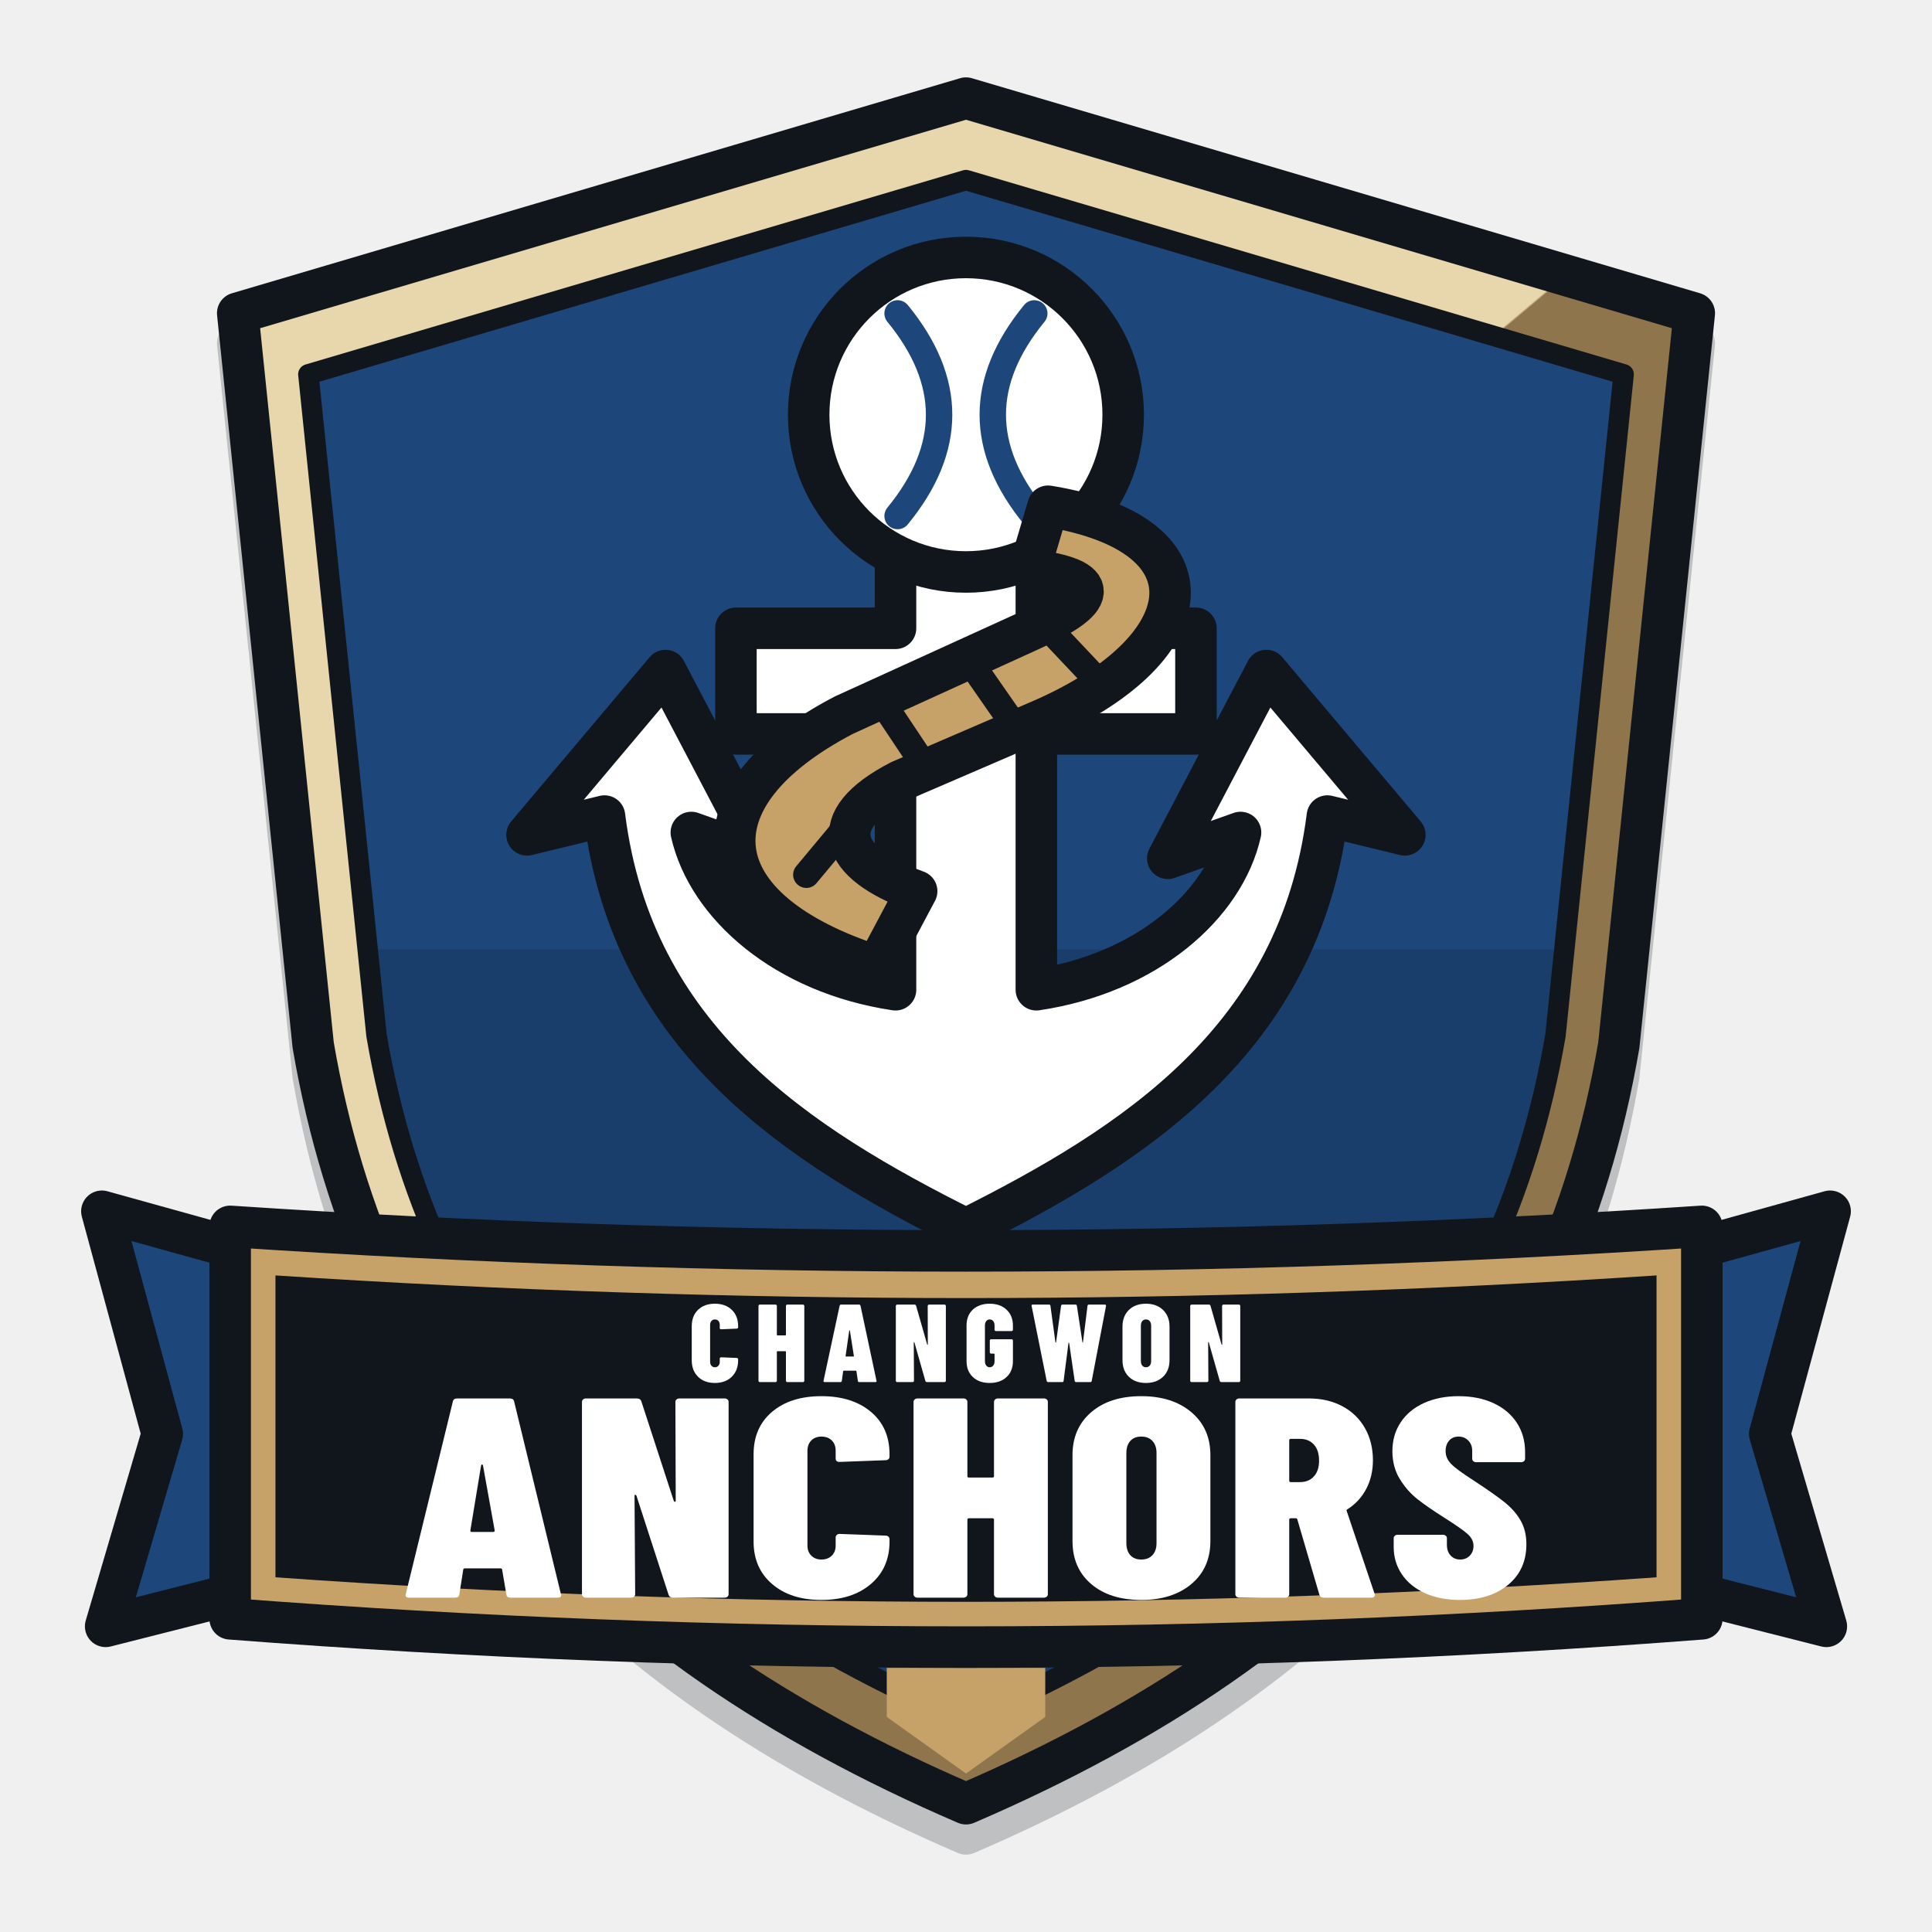
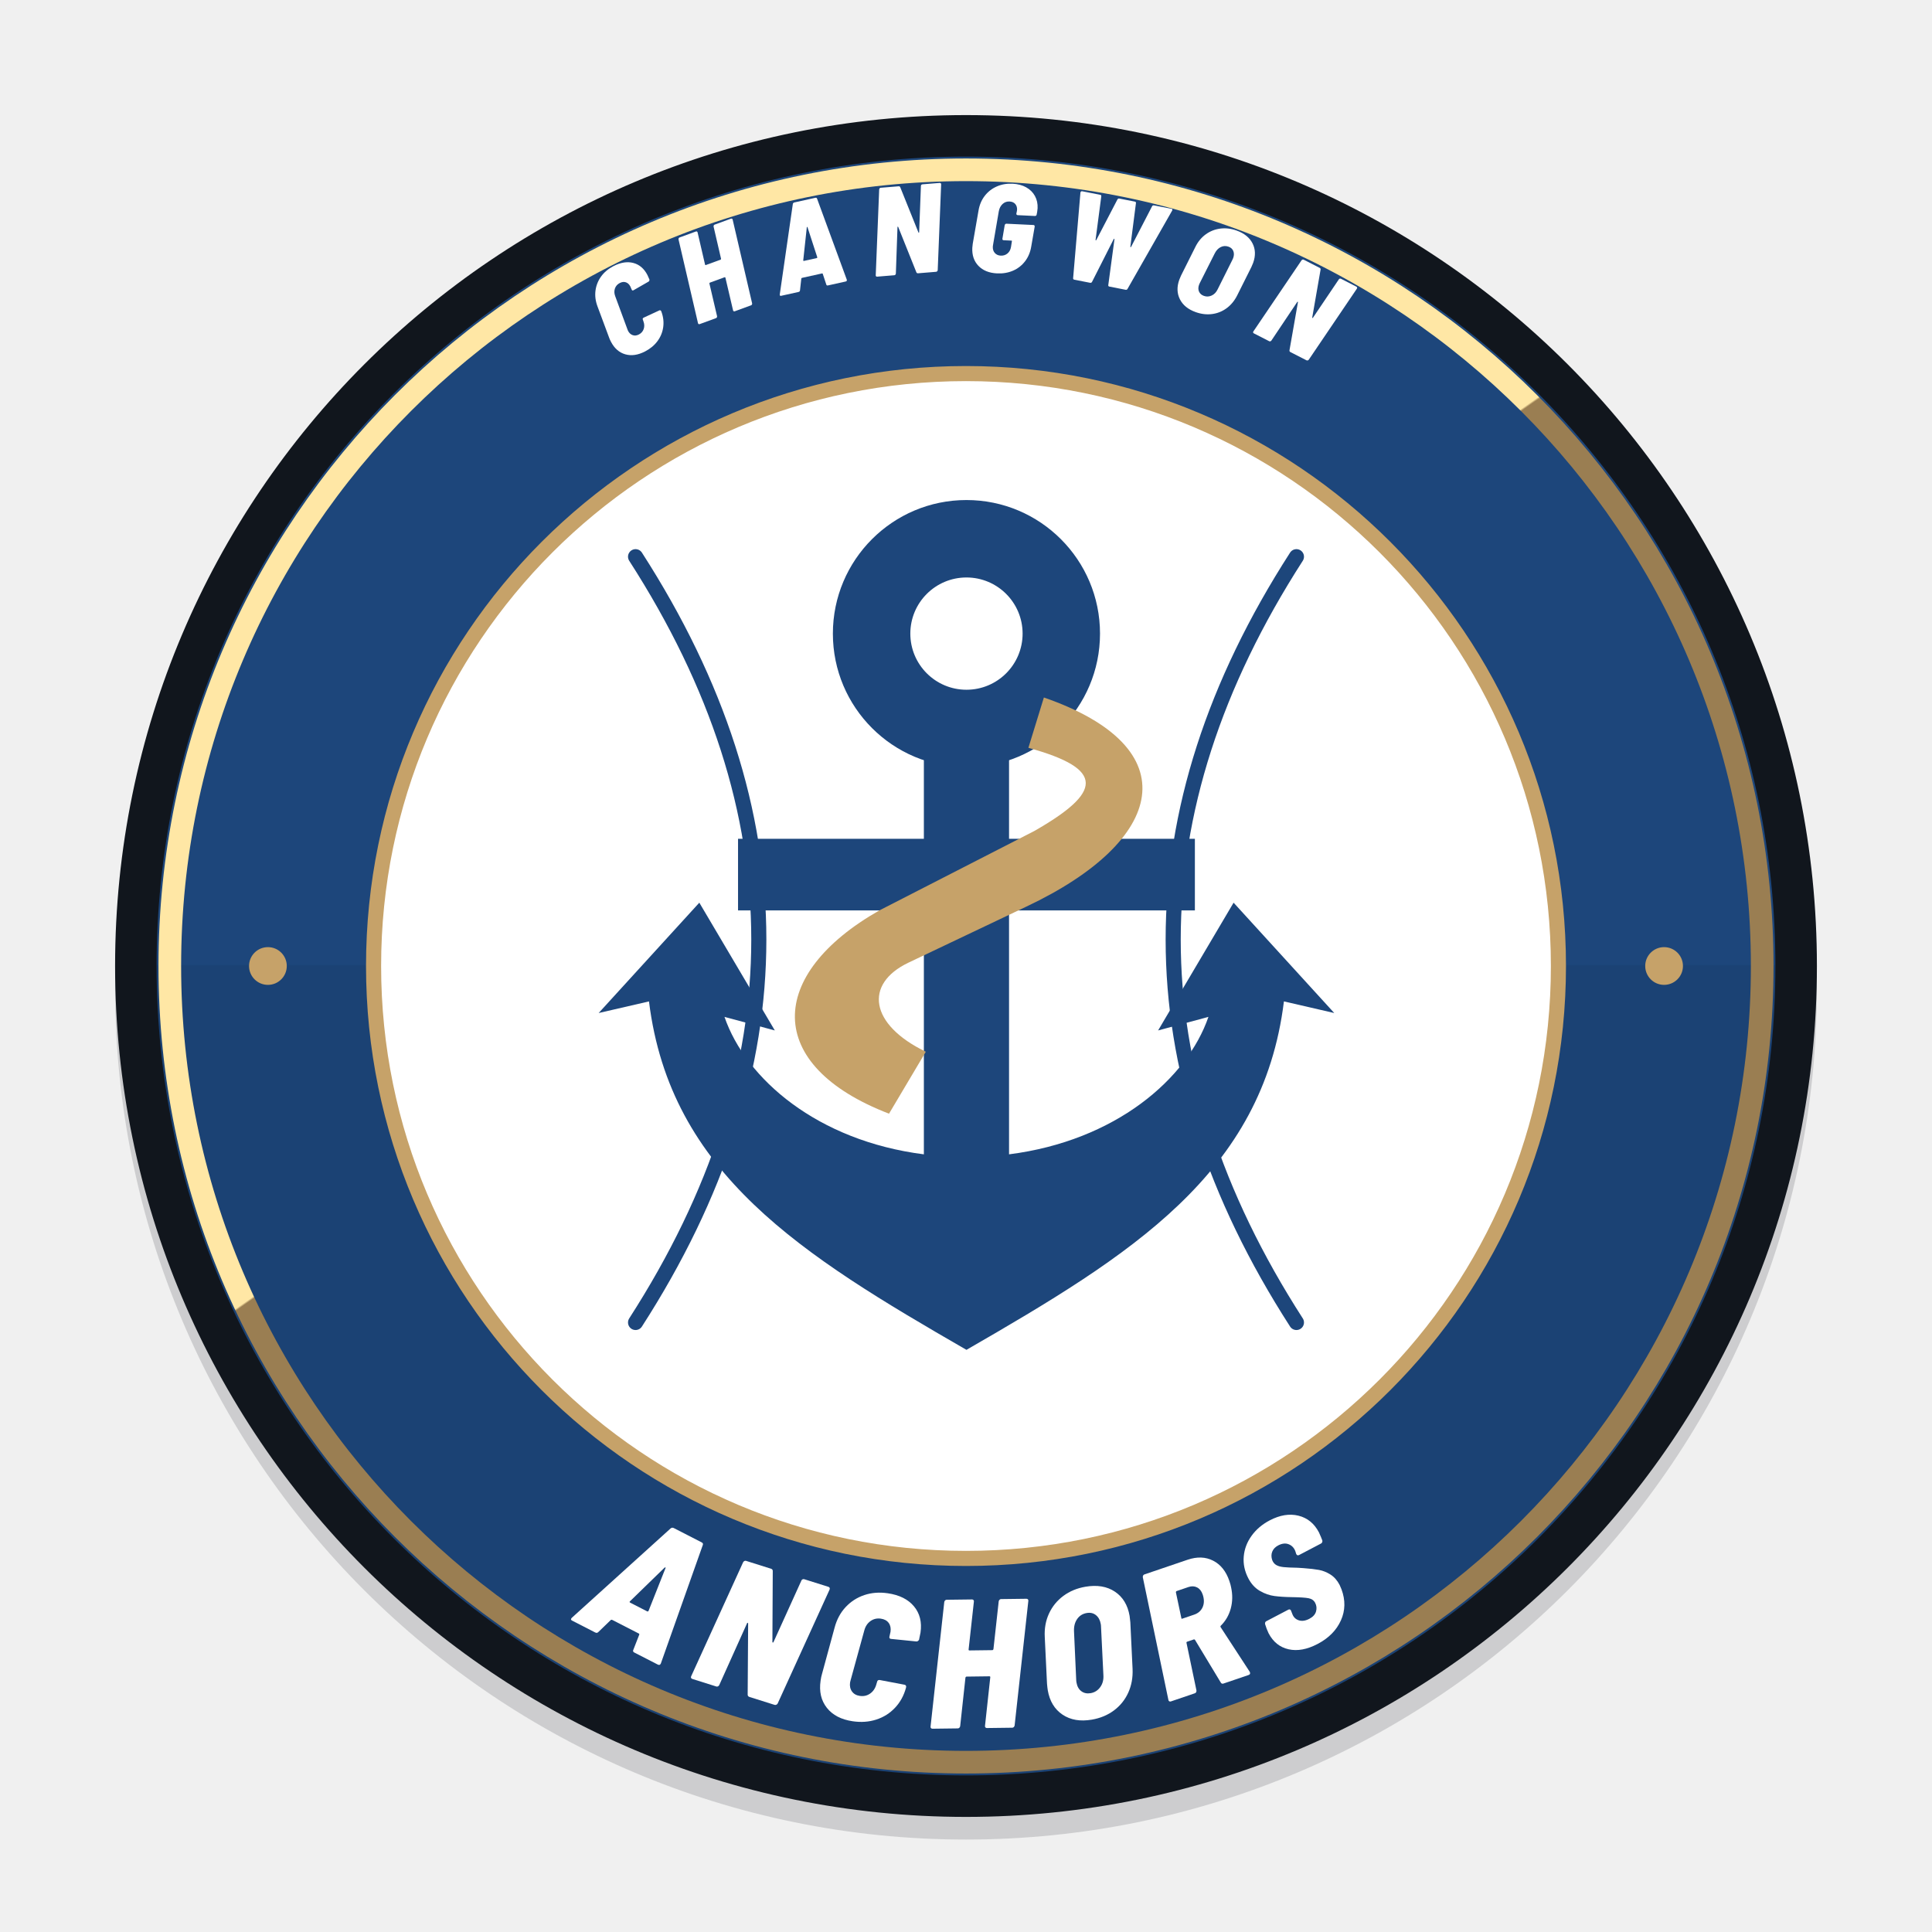
- <svg xmlns="http://www.w3.org/2000/svg" width="512" height="512" viewBox="0 0 512 512" role="img" aria-label="changwon_anchors crest" data-derived-from-flat="true" data-shadow-offset-y="8" data-shadow-blur="0">
+ <svg xmlns="http://www.w3.org/2000/svg" width="512" height="512" viewBox="0 0 512 512" role="img" aria-label="changwon_anchors primary" data-derived-from-flat="true" data-shadow-offset-y="6" data-shadow-blur="0">
  <defs>
-     <linearGradient id="metal-bevel" x1="0%" y1="0%" x2="72%" y2="100%" data-levels="2">
-       <stop offset="0%" stop-color="#E8D7AC" />
-       <stop offset="49.9%" stop-color="#E8D7AC" />
-       <stop offset="50%" stop-color="#8F754C" />
-       <stop offset="100%" stop-color="#8F754C" />
+     <linearGradient id="rim-step" x1="0%" y1="0%" x2="70%" y2="100%" data-tones="2">
+       <stop offset="0%" stop-color="#FFE7A5" />
+       <stop offset="49.9%" stop-color="#FFE7A5" />
+       <stop offset="50%" stop-color="#9A7E52" />
+       <stop offset="100%" stop-color="#9A7E52" />
    </linearGradient>
-     <linearGradient id="face-two-tone" x1="0%" y1="0%" x2="0%" y2="100%" data-levels="2">
+     <linearGradient id="field-step" x1="0%" y1="0%" x2="0%" y2="100%" data-tones="2">
      <stop offset="0%" stop-color="#1D467B" />
      <stop offset="49.9%" stop-color="#1D467B" />
-       <stop offset="50%" stop-color="#1A3E6C" />
-       <stop offset="100%" stop-color="#1A3E6C" />
+       <stop offset="50%" stop-color="#1B4274" />
+       <stop offset="100%" stop-color="#1B4274" />
    </linearGradient>
  </defs>
-   <path d="M256 26 L449 83 L429 277 C413 370 356 435 256 478 C156 435 99 370 83 277 L63 83 Z" fill="#11161D" stroke="#11161D" stroke-width="11" stroke-linejoin="round" stroke-linecap="round" id="short-shadow" opacity=".22" transform="translate(0 8)" />
-   <g id="crest-geometry" data-flat-colors-max="4">
-     <path id="outer-frame" d="M256 26 L449 83 L429 277 C413 370 356 435 256 478 C156 435 99 370 83 277 L63 83 Z" fill="url(#metal-bevel)" stroke="#11161D" stroke-width="11" stroke-linejoin="round" stroke-linecap="round" data-bevel-levels="1" />
-     <g transform="translate(256 250) scale(.903) translate(-256 -250)" data-layer="field">
-       <path id="inner-field" d="M256 26 L449 83 L429 277 C413 370 356 435 256 478 C156 435 99 370 83 277 L63 83 Z" fill="url(#face-two-tone)" stroke="#11161D" stroke-width="6" stroke-linejoin="round" stroke-linecap="round" />
+   <g id="short-shadow" transform="translate(0 6)" opacity=".16">
+     <circle cx="256" cy="256" r="220" fill="#11161D" stroke="#11161D" stroke-width="11" />
+   </g>
+   <g id="identity-geometry">
+     <circle cx="256" cy="256" r="220" fill="url(#field-step)" stroke="#11161D" stroke-width="11" id="club-border" />
+     <circle cx="256" cy="256" r="211" fill="none" stroke="url(#rim-step)" stroke-width="6" id="rim-metal" data-bevel-levels="1" />
+     <circle cx="256" cy="256" r="157" fill="#FFFFFF" stroke="#C6A269" stroke-width="4" id="club-field" />
+     <path d="M168.43 147.53 Q233.76 249 168.43 350.47 M343.57 147.53 Q278.24 249 343.57 350.47" fill="none" stroke="#1D467B" stroke-width="4" stroke-linecap="round" stroke-linejoin="round" />
+     <g id="club-symbol" data-compact="false" transform="translate(124.793 115.587) scale(0.513)">
+       <path d="M234 145 H278 V208 H374 V245 H278 V371 C333 364 370 332 381 300 L355 307 L394 241 L446 298 L420 292 C409 381 341 423 256 472 C171 423 103 381 92 292 L66 298 L118 241 L157 307 L131 300 C142 332 179 364 234 371 V245 H138 V208 H234 Z" fill="#1D467B" fill-rule="evenodd" />
+       <path d="M256 33 A69 69 0 1 1 255.99 171 A69 69 0 1 1 256 33 Z M256 73 A29 29 0 1 0 256.01 131 A29 29 0 1 0 256 73 Z" fill="#1D467B" fill-rule="evenodd" />
+       <path d="M296 135 C371 161 359 209 287 243 L226 272 C203 283 206 304 235 318 L216 350 C151 325 153 278 211 245 L291 204 C326 184 328 172 288 161 Z" fill="#C6A269" fill-rule="evenodd" />
    </g>
-     <path d="M235 442 H277 V455 L256 470 L235 455 Z" fill="#C6A269" />
-     <g id="mascot" data-base-contour-width="11" transform="translate(96.751 40.862) scale(0.622)">
-       <path d="M226 139 L286 139 L286 202 L354 202 L354 247 L286 247 L286 356 C333 349 366 320 373 289 L342 300 L384 220 L443 290 L410 282 C398 377 328 422 256 458 C184 422 114 377 102 282 L69 290 L128 220 L170 300 L139 289 C146 320 179 349 226 356 L226 247 L158 247 L158 202 L226 202 Z" fill="#FFFFFF" stroke="#11161D" stroke-width="17.683" stroke-linejoin="round" stroke-linecap="round" />
-       <circle cx="256" cy="111" r="67" fill="#FFFFFF" stroke="#11161D" stroke-width="17.683" />
-       <path d="M226.88 67.84 Q262.24 111 226.88 154.16 M285.12 67.84 Q249.76 111 285.12 154.16" fill="none" stroke="#1D467B" stroke-width="11.253" stroke-linejoin="round" stroke-linecap="round" data-detail="true" />
-       <path d="M291 150 C365 162 357 212 286 242 L228 267 C195 284 202 302 235 314 L218 346 C143 322 137 274 204 239 L283 203 C312 190 315 181 283 177 Z" fill="#C6A269" stroke="#11161D" stroke-width="17.683" stroke-linejoin="round" stroke-linecap="round" />
-       <path d="M224 239 L240 263 M261 221 L277 244 M293 204 L310 222 M208 283 L188 307" fill="none" stroke="#11161D" stroke-width="11.253" stroke-linejoin="round" stroke-linecap="round" data-detail="true" />
-     </g>
-     <g id="wordmark-ribbon">
-       <path d="M81 336 L27 321 L43 380 L28 431 L99 413 Z" fill="#1D467B" stroke="#11161D" stroke-width="11" stroke-linejoin="round" stroke-linecap="round" />
-       <path d="M431 336 L485 321 L469 380 L484 431 L413 413 Z" fill="#1D467B" stroke="#11161D" stroke-width="11" stroke-linejoin="round" stroke-linecap="round" />
-       <path d="M61 325 Q256 338 451 325 V429 Q256 444 61 429 Z" fill="#C6A269" stroke="#11161D" stroke-width="11" stroke-linejoin="round" stroke-linecap="round" />
-       <path d="M73 338 Q256 350 439 338 V418 Q256 431 73 418 Z" fill="#11161D" />
-       <g data-wordmark-run="CHANGWON" data-font="Barlow Condensed ExtraBold" data-shaped="HarfBuzz kern on" aria-label="CHANGWON">
-         <path d="M183.321 360.487V351.483Q183.321 348.726 184.993 347.113Q186.665 345.5 189.451 345.5Q192.237 345.5 193.924 347.113Q195.61 348.726 195.61 351.483V351.747Q195.61 351.894 195.508 351.997Q195.405 352.099 195.258 352.099L191.094 352.275Q190.742 352.275 190.742 351.923V351.131Q190.742 350.457 190.39 350.061Q190.038 349.665 189.451 349.665Q188.894 349.665 188.542 350.061Q188.19 350.457 188.19 351.131V360.898Q188.19 361.543 188.542 361.939Q188.894 362.335 189.451 362.335Q190.038 362.335 190.39 361.939Q190.742 361.543 190.742 360.898V360.047Q190.742 359.901 190.844 359.798Q190.947 359.696 191.094 359.696L195.258 359.872Q195.405 359.872 195.508 359.974Q195.61 360.077 195.61 360.223V360.487Q195.61 363.215 193.924 364.858Q192.237 366.5 189.451 366.5Q186.665 366.5 184.993 364.858Q183.321 363.215 183.321 360.487Z" fill="#FFFFFF" />
-         <path d="M208.633 345.735H212.797Q212.944 345.735 213.047 345.837Q213.149 345.94 213.149 346.087V365.913Q213.149 366.06 213.047 366.163Q212.944 366.265 212.797 366.265H208.633Q208.486 366.265 208.383 366.163Q208.281 366.06 208.281 365.913V358.229Q208.281 358.082 208.134 358.082H206.022Q205.876 358.082 205.876 358.229V365.913Q205.876 366.06 205.773 366.163Q205.67 366.265 205.524 366.265H201.359Q201.212 366.265 201.11 366.163Q201.007 366.06 201.007 365.913V346.087Q201.007 345.94 201.11 345.837Q201.212 345.735 201.359 345.735H205.524Q205.67 345.735 205.773 345.837Q205.876 345.94 205.876 346.087V353.742Q205.876 353.888 206.022 353.888H208.134Q208.281 353.888 208.281 353.742V346.087Q208.281 345.94 208.383 345.837Q208.486 345.735 208.633 345.735Z" fill="#FFFFFF" />
-         <path d="M227.345 365.943 226.964 363.391Q226.964 363.244 226.788 363.244H223.62Q223.444 363.244 223.444 363.391L223.092 365.943Q223.063 366.265 222.711 366.265H218.546Q218.165 366.265 218.253 365.884L222.506 346.057Q222.564 345.735 222.887 345.735H227.668Q227.99 345.735 228.049 346.057L232.272 365.884L232.302 366.001Q232.302 366.265 231.979 366.265H227.726Q227.374 366.265 227.345 365.943ZM224.207 359.49H226.172Q226.289 359.49 226.289 359.344L225.233 352.656Q225.204 352.539 225.145 352.539Q225.087 352.539 225.057 352.656L224.089 359.344Q224.089 359.49 224.207 359.49Z" fill="#FFFFFF" />
-         <path d="M246.204 345.735H250.31Q250.457 345.735 250.559 345.837Q250.662 345.94 250.662 346.087V365.913Q250.662 366.06 250.559 366.163Q250.457 366.265 250.31 366.265H245.647Q245.324 366.265 245.236 365.972L242.332 355.765Q242.303 355.677 242.23 355.663Q242.156 355.648 242.156 355.765L242.215 365.913Q242.215 366.06 242.112 366.163Q242.01 366.265 241.863 366.265H237.757Q237.61 366.265 237.508 366.163Q237.405 366.06 237.405 365.913V346.087Q237.405 345.94 237.508 345.837Q237.61 345.735 237.757 345.735H242.362Q242.684 345.735 242.772 346.028L245.705 356.293Q245.735 356.381 245.808 356.381Q245.881 356.381 245.881 356.264L245.852 346.087Q245.852 345.94 245.955 345.837Q246.057 345.735 246.204 345.735Z" fill="#FFFFFF" />
-         <path d="M256.147 360.722V351.249Q256.147 348.609 257.818 347.054Q259.49 345.5 262.277 345.5Q265.063 345.5 266.749 347.084Q268.436 348.668 268.436 351.307V352.392Q268.436 352.539 268.333 352.642Q268.23 352.744 268.084 352.744H263.919Q263.772 352.744 263.67 352.642Q263.567 352.539 263.567 352.392V351.249Q263.567 350.545 263.215 350.105Q262.863 349.665 262.277 349.665Q261.719 349.665 261.367 350.105Q261.015 350.545 261.015 351.249V360.751Q261.015 361.455 261.367 361.895Q261.719 362.335 262.277 362.335Q262.863 362.335 263.215 361.895Q263.567 361.455 263.567 360.751V358.874Q263.567 358.728 263.42 358.728H262.658Q262.511 358.728 262.409 358.625Q262.306 358.522 262.306 358.376V355.267Q262.306 355.12 262.409 355.017Q262.511 354.915 262.658 354.915H268.084Q268.23 354.915 268.333 355.017Q268.436 355.12 268.436 355.267V360.722Q268.436 363.362 266.749 364.931Q265.063 366.5 262.277 366.5Q259.49 366.5 257.818 364.931Q256.147 363.362 256.147 360.722Z" fill="#FFFFFF" />
-         <path d="M277.381 365.943 273.392 346.116 273.363 345.999Q273.363 345.735 273.686 345.735H277.997Q278.349 345.735 278.378 346.057L279.698 355.707Q279.728 355.795 279.786 355.795Q279.845 355.795 279.874 355.707L281.194 346.057Q281.223 345.735 281.575 345.735H285.007Q285.359 345.735 285.388 346.057L286.855 355.707Q286.884 355.795 286.943 355.795Q287.001 355.795 287.001 355.707L288.204 346.057Q288.233 345.735 288.556 345.735H292.779Q293.161 345.735 293.102 346.116L289.318 365.943Q289.289 366.265 288.937 366.265H285.183Q284.831 366.265 284.802 365.943L283.335 355.912Q283.306 355.824 283.233 355.824Q283.159 355.824 283.159 355.912L281.869 365.943Q281.839 366.265 281.517 366.265H277.763Q277.44 366.265 277.381 365.943Z" fill="#FFFFFF" />
-         <path d="M297.472 360.429V351.571Q297.472 348.814 299.159 347.157Q300.845 345.5 303.69 345.5Q306.506 345.5 308.221 347.157Q309.937 348.814 309.937 351.571V360.429Q309.937 363.215 308.221 364.858Q306.506 366.5 303.69 366.5Q300.845 366.5 299.159 364.858Q297.472 363.215 297.472 360.429ZM305.068 360.634V351.366Q305.068 350.574 304.702 350.119Q304.335 349.665 303.69 349.665Q303.045 349.665 302.693 350.119Q302.341 350.574 302.341 351.366V360.634Q302.341 361.426 302.693 361.881Q303.045 362.335 303.69 362.335Q304.335 362.335 304.702 361.881Q305.068 361.426 305.068 360.634Z" fill="#FFFFFF" />
-         <path d="M324.221 345.735H328.327Q328.473 345.735 328.576 345.837Q328.679 345.94 328.679 346.087V365.913Q328.679 366.06 328.576 366.163Q328.473 366.265 328.327 366.265H323.663Q323.341 366.265 323.253 365.972L320.349 355.765Q320.32 355.677 320.247 355.663Q320.173 355.648 320.173 355.765L320.232 365.913Q320.232 366.06 320.129 366.163Q320.027 366.265 319.88 366.265H315.774Q315.627 366.265 315.524 366.163Q315.422 366.06 315.422 365.913V346.087Q315.422 345.94 315.524 345.837Q315.627 345.735 315.774 345.735H320.378Q320.701 345.735 320.789 346.028L323.722 356.293Q323.751 356.381 323.825 356.381Q323.898 356.381 323.898 356.264L323.869 346.087Q323.869 345.94 323.971 345.837Q324.074 345.735 324.221 345.735Z" fill="#FFFFFF" />
+     <g id="city" data-wordmark-run="CHANGWON" data-font="Barlow Semi Condensed ExtraBold Italic" data-shaped="HarfBuzz kern on">
+       <g data-letter="C" transform="translate(171.411 92.597) rotate(-27.369)">
+         <path d="M-7.504 -6.184Q-7.504 -6.953 -7.437 -7.354L-6.368 -16.111Q-6.1 -18.384 -4.914 -20.089Q-3.727 -21.794 -1.872 -22.73Q-0.017 -23.666 2.29 -23.666Q5.499 -23.666 7.354 -21.994Q9.209 -20.323 9.209 -17.448Q9.209 -17.114 9.142 -16.312V-16.178Q9.109 -16.011 8.975 -15.877Q8.841 -15.744 8.674 -15.744L4.061 -15.543Q3.694 -15.543 3.727 -15.911L3.76 -16.379Q3.794 -16.546 3.794 -16.813Q3.794 -17.783 3.242 -18.351Q2.691 -18.919 1.721 -18.919Q0.652 -18.919 -0.084 -18.217Q-0.819 -17.515 -0.953 -16.379L-2.123 -7.019L-2.156 -6.652Q-2.156 -5.682 -1.588 -5.081Q-1.019 -4.479 -0.05 -4.479Q1.019 -4.479 1.755 -5.181Q2.49 -5.883 2.624 -7.019L2.691 -7.487Q2.724 -7.855 3.125 -7.855L7.705 -7.655Q7.872 -7.655 7.972 -7.521Q8.072 -7.387 8.039 -7.22V-7.153Q7.772 -4.947 6.585 -3.259Q5.398 -1.571 3.526 -0.652Q1.655 0.267 -0.652 0.267Q-3.827 0.267 -5.666 -1.471Q-7.504 -3.209 -7.504 -6.184Z" fill="#FFFFFF" />
      </g>
-       <g data-wordmark-run="ANCHORS" data-font="Barlow Condensed ExtraBold" data-shaped="HarfBuzz kern on" aria-label="ANCHORS">
-         <path d="M134.194 422.567 133.076 416.006Q133.076 415.628 132.56 415.628H123.275Q122.759 415.628 122.759 416.006L121.727 422.567Q121.641 423.397 120.609 423.397H108.401Q107.283 423.397 107.541 422.416L120.008 371.433Q120.179 370.603 121.125 370.603H135.14Q136.085 370.603 136.257 371.433L148.638 422.416L148.724 422.718Q148.724 423.397 147.778 423.397H135.312Q134.28 423.397 134.194 422.567ZM124.994 405.975H130.755Q131.099 405.975 131.099 405.598L128.003 388.402Q127.917 388.101 127.746 388.101Q127.574 388.101 127.488 388.402L124.65 405.598Q124.65 405.975 124.994 405.975Z" fill="#FFFFFF" />
-         <path d="M180.02 370.603H192.057Q192.487 370.603 192.788 370.867Q193.089 371.131 193.089 371.508V422.492Q193.089 422.869 192.788 423.133Q192.487 423.397 192.057 423.397H178.386Q177.441 423.397 177.183 422.642L168.671 396.397Q168.585 396.17 168.37 396.133Q168.155 396.095 168.155 396.397L168.327 422.492Q168.327 422.869 168.026 423.133Q167.725 423.397 167.295 423.397H155.258Q154.828 423.397 154.528 423.133Q154.227 422.869 154.227 422.492V371.508Q154.227 371.131 154.528 370.867Q154.828 370.603 155.258 370.603H168.757Q169.703 370.603 169.961 371.358L178.558 397.754Q178.644 397.98 178.859 397.98Q179.074 397.98 179.074 397.679L178.988 371.508Q178.988 371.131 179.289 370.867Q179.59 370.603 180.02 370.603Z" fill="#FFFFFF" />
-         <path d="M199.709 408.539V385.385Q199.709 378.296 204.61 374.148Q209.51 370 217.678 370Q225.846 370 230.79 374.148Q235.733 378.296 235.733 385.385V386.064Q235.733 386.441 235.433 386.705Q235.132 386.969 234.702 386.969L222.493 387.422Q221.461 387.422 221.461 386.517V384.48Q221.461 382.746 220.429 381.728Q219.398 380.709 217.678 380.709Q216.045 380.709 215.013 381.728Q213.981 382.746 213.981 384.48V409.595Q213.981 411.254 215.013 412.272Q216.045 413.291 217.678 413.291Q219.398 413.291 220.429 412.272Q221.461 411.254 221.461 409.595V407.408Q221.461 407.031 221.762 406.767Q222.063 406.503 222.493 406.503L234.702 406.955Q235.132 406.955 235.433 407.219Q235.733 407.483 235.733 407.86V408.539Q235.733 415.553 230.79 419.777Q225.846 424 217.678 424Q209.51 424 204.61 419.777Q199.709 415.553 199.709 408.539Z" fill="#FFFFFF" />
-         <path d="M264.45 370.603H276.659Q277.089 370.603 277.39 370.867Q277.691 371.131 277.691 371.508V422.492Q277.691 422.869 277.39 423.133Q277.089 423.397 276.659 423.397H264.45Q264.02 423.397 263.719 423.133Q263.418 422.869 263.418 422.492V402.732Q263.418 402.355 262.988 402.355H256.798Q256.368 402.355 256.368 402.732V422.492Q256.368 422.869 256.067 423.133Q255.766 423.397 255.336 423.397H243.128Q242.698 423.397 242.397 423.133Q242.096 422.869 242.096 422.492V371.508Q242.096 371.131 242.397 370.867Q242.698 370.603 243.128 370.603H255.336Q255.766 370.603 256.067 370.867Q256.368 371.131 256.368 371.508V391.193Q256.368 391.57 256.798 391.57H262.988Q263.418 391.57 263.418 391.193V371.508Q263.418 371.131 263.719 370.867Q264.02 370.603 264.45 370.603Z" fill="#FFFFFF" />
-         <path d="M284.225 408.388V385.612Q284.225 378.522 289.169 374.261Q294.112 370 302.452 370Q310.706 370 315.736 374.261Q320.765 378.522 320.765 385.612V408.388Q320.765 415.553 315.736 419.777Q310.706 424 302.452 424Q294.112 424 289.169 419.777Q284.225 415.553 284.225 408.388ZM306.493 408.916V385.084Q306.493 383.047 305.418 381.878Q304.344 380.709 302.452 380.709Q300.561 380.709 299.529 381.878Q298.497 383.047 298.497 385.084V408.916Q298.497 410.953 299.529 412.122Q300.561 413.291 302.452 413.291Q304.344 413.291 305.418 412.122Q306.493 410.953 306.493 408.916Z" fill="#FFFFFF" />
-         <path d="M349.654 422.642 343.807 402.656Q343.721 402.355 343.377 402.355H342.088Q341.658 402.355 341.658 402.732V422.492Q341.658 422.869 341.357 423.133Q341.056 423.397 340.626 423.397H328.417Q327.987 423.397 327.687 423.133Q327.386 422.869 327.386 422.492V371.508Q327.386 371.131 327.687 370.867Q327.987 370.603 328.417 370.603H346.903Q351.889 370.603 355.758 372.677Q359.627 374.751 361.734 378.485Q363.84 382.218 363.84 386.969Q363.84 391.193 362.078 394.549Q360.315 397.905 357.134 399.941Q356.962 400.017 356.876 400.13Q356.79 400.243 356.876 400.394L364.27 422.341L364.356 422.642Q364.356 423.397 363.41 423.397H350.858Q349.912 423.397 349.654 422.642ZM341.658 381.69V392.399Q341.658 392.777 342.088 392.777H344.495Q346.817 392.777 348.192 391.268Q349.568 389.76 349.568 387.12Q349.568 384.33 348.192 382.821Q346.817 381.313 344.495 381.313H342.088Q341.658 381.313 341.658 381.69Z" fill="#FFFFFF" />
-         <path d="M369.343 409.972V407.634Q369.343 407.257 369.644 406.993Q369.945 406.729 370.374 406.729H382.411Q382.841 406.729 383.142 406.993Q383.443 407.257 383.443 407.634V409.369Q383.443 411.179 384.432 412.235Q385.421 413.291 386.968 413.291Q388.516 413.291 389.504 412.272Q390.493 411.254 390.493 409.67Q390.493 407.936 388.946 406.541Q387.398 405.145 382.755 402.204Q378.456 399.489 375.705 397.339Q372.954 395.19 370.976 391.985Q368.999 388.779 368.999 384.556Q368.999 380.257 371.191 376.939Q373.384 373.62 377.382 371.81Q381.38 370 386.538 370Q391.783 370 395.781 371.848Q399.779 373.696 401.971 377.052Q404.164 380.408 404.164 384.782V386.592Q404.164 386.969 403.863 387.233Q403.562 387.497 403.132 387.497H391.181Q390.751 387.497 390.45 387.233Q390.149 386.969 390.149 386.592V384.48Q390.149 382.821 389.118 381.765Q388.086 380.709 386.538 380.709Q384.991 380.709 384.045 381.765Q383.099 382.821 383.099 384.556Q383.099 386.441 384.561 387.95Q386.022 389.458 390.493 392.324Q395.91 395.869 398.661 398.056Q401.412 400.243 402.96 402.92Q404.508 405.598 404.508 409.218Q404.508 416.006 399.65 420.003Q394.792 424 386.882 424Q381.638 424 377.683 422.228Q373.728 420.455 371.535 417.25Q369.343 414.045 369.343 409.972Z" fill="#FFFFFF" />
+       <g data-letter="H" transform="translate(192.801 83.194) rotate(-20.089)">
+         <path d="M4.914 -23.398H9.526Q9.694 -23.398 9.794 -23.281Q9.894 -23.164 9.861 -22.997L7.086 -0.401Q7.053 -0.234 6.936 -0.117Q6.819 0 6.652 0H2.039Q1.872 0 1.772 -0.117Q1.671 -0.234 1.705 -0.401L2.774 -9.226Q2.774 -9.393 2.641 -9.393H-1.538Q-1.671 -9.393 -1.738 -9.226L-2.808 -0.401Q-2.841 -0.234 -2.958 -0.117Q-3.075 0 -3.242 0H-7.855Q-8.022 0 -8.123 -0.117Q-8.223 -0.234 -8.189 -0.401L-5.415 -22.997Q-5.382 -23.164 -5.265 -23.281Q-5.148 -23.398 -4.981 -23.398H-0.368Q-0.201 -23.398 -0.1 -23.281Q0 -23.164 -0.033 -22.997L-1.103 -14.306Q-1.103 -14.139 -0.969 -14.139H3.209Q3.343 -14.139 3.409 -14.306L4.479 -22.997Q4.513 -23.164 4.63 -23.281Q4.747 -23.398 4.914 -23.398Z" fill="#FFFFFF" />
+       </g>
+       <g data-letter="A" transform="translate(216.189 76.358) rotate(-12.496)">
+         <path d="M2.925 -0.368 2.624 -3.309Q2.591 -3.443 2.49 -3.443H-2.992Q-3.092 -3.443 -3.192 -3.309L-4.195 -0.368Q-4.295 0 -4.663 0H-9.409Q-9.811 0 -9.677 -0.435L-1.12 -23.064Q-0.986 -23.398 -0.618 -23.398H5.064Q5.432 -23.398 5.465 -23.064L8.507 -0.435V-0.368Q8.507 0 8.106 0H3.292Q2.925 0 2.925 -0.368ZM-1.487 -7.721H1.955Q2.156 -7.721 2.156 -7.922L1.354 -16.212Q1.354 -16.345 1.287 -16.345Q1.22 -16.345 1.153 -16.212L-1.655 -7.889Q-1.688 -7.721 -1.487 -7.721Z" fill="#FFFFFF" />
+       </g>
+       <g data-letter="N" transform="translate(240.908 72.62) rotate(-4.705)">
+         <path d="M5.482 -23.398H10.061Q10.429 -23.398 10.429 -22.997L7.655 -0.401Q7.621 -0.234 7.487 -0.117Q7.354 0 7.187 0H2.407Q2.072 0 1.972 -0.301L-1.838 -12.669Q-1.905 -12.769 -1.972 -12.752Q-2.039 -12.735 -2.039 -12.602L-3.476 -0.401Q-3.51 -0.234 -3.627 -0.117Q-3.744 0 -3.911 0H-8.49Q-8.657 0 -8.758 -0.117Q-8.858 -0.234 -8.825 -0.401L-6.05 -22.997Q-6.017 -23.164 -5.9 -23.281Q-5.783 -23.398 -5.616 -23.398H-0.836Q-0.535 -23.398 -0.435 -23.097L3.376 -10.797Q3.409 -10.696 3.476 -10.696Q3.543 -10.696 3.577 -10.83L5.047 -22.997Q5.047 -23.164 5.181 -23.281Q5.315 -23.398 5.482 -23.398Z" fill="#FFFFFF" />
+       </g>
+       <g data-letter="G" transform="translate(264.804 72.211) rotate(2.743)">
+         <path d="M-7.437 -6.184Q-7.437 -6.552 -7.37 -7.287L-6.267 -16.111Q-6 -18.384 -4.813 -20.089Q-3.627 -21.794 -1.755 -22.73Q0.117 -23.666 2.39 -23.666Q4.496 -23.666 6.067 -22.88Q7.638 -22.095 8.49 -20.691Q9.343 -19.287 9.343 -17.482Q9.343 -17.181 9.276 -16.513L9.175 -15.811Q9.175 -15.643 9.042 -15.526Q8.908 -15.409 8.741 -15.409H4.162Q3.994 -15.409 3.877 -15.526Q3.76 -15.643 3.794 -15.811L3.894 -16.446L3.928 -16.813Q3.928 -17.749 3.376 -18.334Q2.825 -18.919 1.822 -18.919Q0.752 -18.919 0.017 -18.167Q-0.719 -17.415 -0.886 -16.212L-1.989 -7.187Q-2.022 -7.053 -2.022 -6.752Q-2.022 -5.716 -1.404 -5.097Q-0.786 -4.479 0.184 -4.479Q1.22 -4.479 1.939 -5.131Q2.657 -5.783 2.791 -6.886L2.958 -8.423Q3.025 -8.591 2.825 -8.591H0.752Q0.585 -8.591 0.485 -8.708Q0.384 -8.825 0.418 -8.992L0.852 -12.602Q0.886 -12.769 1.003 -12.886Q1.12 -13.003 1.287 -13.003H8.44Q8.808 -13.003 8.808 -12.602L8.139 -7.22Q7.872 -4.981 6.685 -3.276Q5.499 -1.571 3.627 -0.652Q1.755 0.267 -0.552 0.267Q-3.727 0.267 -5.582 -1.487Q-7.437 -3.242 -7.437 -6.184Z" fill="#FFFFFF" />
+       </g>
+       <g data-letter="W" transform="translate(291.476 75.452) rotate(11.116)">
+         <path d="M-7.287 -0.334 -9.76 -22.964Q-9.76 -23.398 -9.326 -23.398H-4.513Q-4.145 -23.398 -4.145 -23.031L-3.409 -11.432Q-3.409 -11.331 -3.326 -11.331Q-3.242 -11.331 -3.209 -11.432L0.201 -23.031Q0.301 -23.398 0.669 -23.398H4.847Q5.214 -23.398 5.214 -23.031L5.983 -11.432Q6.017 -11.331 6.084 -11.331Q6.15 -11.331 6.184 -11.432L9.56 -23.031Q9.66 -23.398 10.028 -23.398H14.708Q15.142 -23.398 15.008 -22.964L7.421 -0.368Q7.32 0 6.953 0H2.574Q2.206 0 2.206 -0.368L1.471 -12.568Q1.437 -12.669 1.37 -12.669Q1.304 -12.669 1.27 -12.568L-2.173 -0.368Q-2.273 0 -2.641 0H-6.886Q-7.253 0 -7.287 -0.334Z" fill="#FFFFFF" />
+       </g>
+       <g data-letter="O" transform="translate(317.642 82.633) rotate(19.573)">
+         <path d="M-7.671 -6.284Q-7.671 -6.685 -7.604 -7.487L-6.568 -15.911Q-6.301 -18.217 -5.097 -19.972Q-3.894 -21.727 -1.989 -22.696Q-0.084 -23.666 2.256 -23.666Q5.499 -23.666 7.387 -21.877Q9.276 -20.089 9.276 -17.081Q9.276 -16.713 9.209 -15.911L8.173 -7.487Q7.872 -5.148 6.669 -3.376Q5.465 -1.604 3.56 -0.635Q1.655 0.334 -0.685 0.334Q-3.894 0.334 -5.783 -1.471Q-7.671 -3.276 -7.671 -6.284ZM2.758 -7.287 3.827 -16.045Q3.861 -16.212 3.861 -16.513Q3.861 -17.582 3.276 -18.251Q2.691 -18.919 1.688 -18.919Q0.552 -18.919 -0.217 -18.134Q-0.986 -17.348 -1.153 -16.045L-2.256 -7.287Q-2.29 -7.12 -2.29 -6.786Q-2.29 -5.716 -1.688 -5.081Q-1.086 -4.446 -0.084 -4.446Q1.019 -4.446 1.822 -5.231Q2.624 -6.017 2.758 -7.287Z" fill="#FFFFFF" />
+       </g>
+       <g data-letter="N" transform="translate(339.832 92.207) rotate(27.104)">
+         <path d="M5.482 -23.398H10.061Q10.429 -23.398 10.429 -22.997L7.655 -0.401Q7.621 -0.234 7.487 -0.117Q7.354 0 7.187 0H2.407Q2.072 0 1.972 -0.301L-1.838 -12.669Q-1.905 -12.769 -1.972 -12.752Q-2.039 -12.735 -2.039 -12.602L-3.476 -0.401Q-3.51 -0.234 -3.627 -0.117Q-3.744 0 -3.911 0H-8.49Q-8.657 0 -8.758 -0.117Q-8.858 -0.234 -8.825 -0.401L-6.05 -22.997Q-6.017 -23.164 -5.9 -23.281Q-5.783 -23.398 -5.616 -23.398H-0.836Q-0.535 -23.398 -0.435 -23.097L3.376 -10.797Q3.409 -10.696 3.476 -10.696Q3.543 -10.696 3.577 -10.83L5.047 -22.997Q5.047 -23.164 5.181 -23.281Q5.315 -23.398 5.482 -23.398Z" fill="#FFFFFF" />
      </g>
    </g>
+     <g id="nickname" data-wordmark-run="ANCHORS" data-font="Barlow Semi Condensed ExtraBold Italic" data-shaped="HarfBuzz kern on">
+       <g data-letter="A" transform="translate(163.806 435.734) rotate(27.155)">
+         <path d="M4.265 -0.536 3.827 -4.826Q3.778 -5.021 3.632 -5.021H-4.363Q-4.509 -5.021 -4.655 -4.826L-6.118 -0.536Q-6.264 0 -6.8 0H-13.722Q-14.307 0 -14.112 -0.634L-1.633 -33.635Q-1.438 -34.123 -0.902 -34.123H7.385Q7.921 -34.123 7.97 -33.635L12.406 -0.634V-0.536Q12.406 0 11.821 0H4.802Q4.265 0 4.265 -0.536ZM-2.169 -11.26H2.852Q3.144 -11.26 3.144 -11.553L1.974 -23.642Q1.974 -23.837 1.877 -23.837Q1.779 -23.837 1.682 -23.642L-2.413 -11.504Q-2.462 -11.26 -2.169 -11.26Z" fill="#FFFFFF" />
+       </g>
+       <g data-letter="N" transform="translate(195.266 448.653) rotate(17.498)">
+         <path d="M7.994 -34.123H14.673Q15.209 -34.123 15.209 -33.538L11.163 -0.585Q11.114 -0.341 10.919 -0.171Q10.724 0 10.481 0H3.51Q3.022 0 2.876 -0.439L-2.681 -18.475Q-2.779 -18.621 -2.876 -18.597Q-2.974 -18.572 -2.974 -18.377L-5.07 -0.585Q-5.118 -0.341 -5.289 -0.171Q-5.46 0 -5.703 0H-12.382Q-12.625 0 -12.772 -0.171Q-12.918 -0.341 -12.869 -0.585L-8.823 -33.538Q-8.774 -33.781 -8.604 -33.952Q-8.433 -34.123 -8.189 -34.123H-1.219Q-0.78 -34.123 -0.634 -33.684L4.923 -15.745Q4.972 -15.599 5.07 -15.599Q5.167 -15.599 5.216 -15.794L7.361 -33.538Q7.361 -33.781 7.556 -33.952Q7.751 -34.123 7.994 -34.123Z" fill="#FFFFFF" />
+       </g>
+       <g data-letter="C" transform="translate(226.999 455.907) rotate(8.254)">
+         <path d="M-10.944 -9.018Q-10.944 -10.139 -10.846 -10.724L-9.286 -23.496Q-8.896 -26.811 -7.166 -29.297Q-5.435 -31.783 -2.73 -33.148Q-0.024 -34.513 3.339 -34.513Q8.019 -34.513 10.724 -32.075Q13.43 -29.638 13.43 -25.446Q13.43 -24.958 13.332 -23.788V-23.593Q13.283 -23.35 13.088 -23.155Q12.893 -22.96 12.65 -22.96L5.923 -22.667Q5.386 -22.667 5.435 -23.203L5.484 -23.886Q5.533 -24.13 5.533 -24.519Q5.533 -25.933 4.728 -26.762Q3.924 -27.591 2.51 -27.591Q0.951 -27.591 -0.122 -26.567Q-1.194 -25.543 -1.389 -23.886L-3.095 -10.237L-3.144 -9.701Q-3.144 -8.287 -2.315 -7.409Q-1.487 -6.532 -0.073 -6.532Q1.487 -6.532 2.559 -7.556Q3.632 -8.579 3.827 -10.237L3.924 -10.919Q3.973 -11.455 4.558 -11.455L11.236 -11.163Q11.48 -11.163 11.626 -10.968Q11.772 -10.773 11.724 -10.529V-10.432Q11.334 -7.214 9.603 -4.753Q7.873 -2.291 5.143 -0.951Q2.413 0.39 -0.951 0.39Q-5.581 0.39 -8.263 -2.145Q-10.944 -4.68 -10.944 -9.018Z" fill="#FFFFFF" />
+       </g>
+       <g data-letter="H" transform="translate(258.535 457.984) rotate(-0.719)">
+         <path d="M7.19 -34.123H13.917Q14.161 -34.123 14.307 -33.952Q14.453 -33.781 14.405 -33.538L10.359 -0.585Q10.31 -0.341 10.139 -0.171Q9.969 0 9.725 0H2.998Q2.754 0 2.608 -0.171Q2.462 -0.341 2.51 -0.585L4.07 -13.454Q4.07 -13.698 3.875 -13.698H-2.218Q-2.413 -13.698 -2.51 -13.454L-4.07 -0.585Q-4.119 -0.341 -4.29 -0.171Q-4.46 0 -4.704 0H-11.431Q-11.675 0 -11.821 -0.171Q-11.967 -0.341 -11.919 -0.585L-7.873 -33.538Q-7.824 -33.781 -7.653 -33.952Q-7.483 -34.123 -7.239 -34.123H-0.512Q-0.268 -34.123 -0.122 -33.952Q0.024 -33.781 -0.024 -33.538L-1.584 -20.864Q-1.584 -20.62 -1.389 -20.62H4.704Q4.899 -20.62 4.997 -20.864L6.556 -33.538Q6.605 -33.781 6.776 -33.952Q6.946 -34.123 7.19 -34.123Z" fill="#FFFFFF" />
+       </g>
+       <g data-letter="O" transform="translate(290.249 455.075) rotate(-9.762)">
+         <path d="M-11.187 -9.164Q-11.187 -9.749 -11.09 -10.919L-9.579 -23.203Q-9.189 -26.567 -7.434 -29.126Q-5.679 -31.685 -2.9 -33.099Q-0.122 -34.513 3.29 -34.513Q8.019 -34.513 10.773 -31.905Q13.527 -29.297 13.527 -24.909Q13.527 -24.373 13.43 -23.203L11.919 -10.919Q11.48 -7.507 9.725 -4.923Q7.97 -2.34 5.192 -0.926Q2.413 0.487 -0.999 0.487Q-5.679 0.487 -8.433 -2.145Q-11.187 -4.777 -11.187 -9.164ZM4.022 -10.627 5.581 -23.398Q5.63 -23.642 5.63 -24.081Q5.63 -25.641 4.777 -26.616Q3.924 -27.591 2.462 -27.591Q0.804 -27.591 -0.317 -26.445Q-1.438 -25.299 -1.682 -23.398L-3.29 -10.627Q-3.339 -10.383 -3.339 -9.896Q-3.339 -8.336 -2.462 -7.409Q-1.584 -6.483 -0.122 -6.483Q1.487 -6.483 2.657 -7.629Q3.827 -8.774 4.022 -10.627Z" fill="#FFFFFF" />
+       </g>
+       <g data-letter="R" transform="translate(321.042 447.242) rotate(-18.783)">
+         <path d="M2.779 -0.487 -0.049 -13.405Q-0.146 -13.6 -0.292 -13.6H-2.194Q-2.291 -13.6 -2.364 -13.527Q-2.437 -13.454 -2.437 -13.357L-3.997 -0.585Q-4.046 -0.341 -4.217 -0.171Q-4.387 0 -4.631 0H-11.358Q-11.602 0 -11.748 -0.171Q-11.894 -0.341 -11.845 -0.585L-7.799 -33.538Q-7.751 -33.781 -7.58 -33.952Q-7.409 -34.123 -7.166 -34.123H4.923Q8.921 -34.123 11.26 -31.71Q13.6 -29.297 13.6 -25.251Q13.6 -24.13 13.503 -23.545Q13.162 -20.522 11.602 -18.207Q10.042 -15.891 7.604 -14.721Q7.458 -14.673 7.458 -14.429L10.968 -0.682V-0.536Q10.968 0 10.383 0H3.364Q2.876 0 2.779 -0.487ZM-0.78 -26.957 -1.609 -20.035Q-1.706 -19.791 -1.414 -19.791H1.901Q3.607 -19.791 4.68 -20.961Q5.752 -22.131 5.752 -24.13Q5.752 -25.543 4.948 -26.372Q4.143 -27.201 2.827 -27.201H-0.487Q-0.682 -27.201 -0.78 -26.957Z" fill="#FFFFFF" />
+       </g>
+       <g data-letter="S" transform="translate(349.752 434.926) rotate(-27.653)">
+         <path d="M-11.041 -8.141Q-11.041 -8.531 -10.944 -9.408L-10.749 -10.675Q-10.7 -10.919 -10.529 -11.09Q-10.359 -11.26 -10.115 -11.26H-3.485Q-3.242 -11.26 -3.095 -11.09Q-2.949 -10.919 -2.998 -10.675L-3.095 -9.798Q-3.29 -8.433 -2.364 -7.483Q-1.438 -6.532 0.317 -6.532Q1.925 -6.532 2.779 -7.434Q3.632 -8.336 3.632 -9.554Q3.632 -10.675 2.657 -11.455Q1.682 -12.235 -1.097 -13.747Q-3.437 -15.014 -5.07 -16.159Q-6.703 -17.305 -7.873 -19.157Q-9.042 -21.01 -9.042 -23.496Q-9.042 -26.713 -7.434 -29.224Q-5.825 -31.734 -3.047 -33.123Q-0.268 -34.513 3.095 -34.513Q7.678 -34.513 10.432 -32.075Q13.186 -29.638 13.186 -25.641Q13.186 -25.251 13.088 -24.276L12.991 -23.35Q12.942 -23.106 12.747 -22.935Q12.552 -22.765 12.308 -22.765H5.728Q5.192 -22.765 5.192 -23.35L5.338 -24.178Q5.484 -25.592 4.607 -26.591Q3.729 -27.591 2.023 -27.591Q0.707 -27.591 -0.146 -26.859Q-0.999 -26.128 -1.194 -24.861Q-1.292 -23.935 -0.853 -23.228Q-0.414 -22.521 0.609 -21.838Q1.633 -21.156 3.778 -19.986L5.143 -19.157Q7.336 -17.792 8.579 -16.818Q9.822 -15.843 10.7 -14.331Q11.577 -12.82 11.577 -10.773Q11.577 -10.383 11.48 -9.506Q10.895 -4.923 7.507 -2.267Q4.119 0.39 -0.853 0.39Q-5.581 0.39 -8.311 -1.925Q-11.041 -4.241 -11.041 -8.141Z" fill="#FFFFFF" />
+       </g>
+     </g>
+     <circle cx="71" cy="256" r="5" fill="#C6A269" />
+     <circle cx="441" cy="256" r="5" fill="#C6A269" />
  </g>
</svg>
